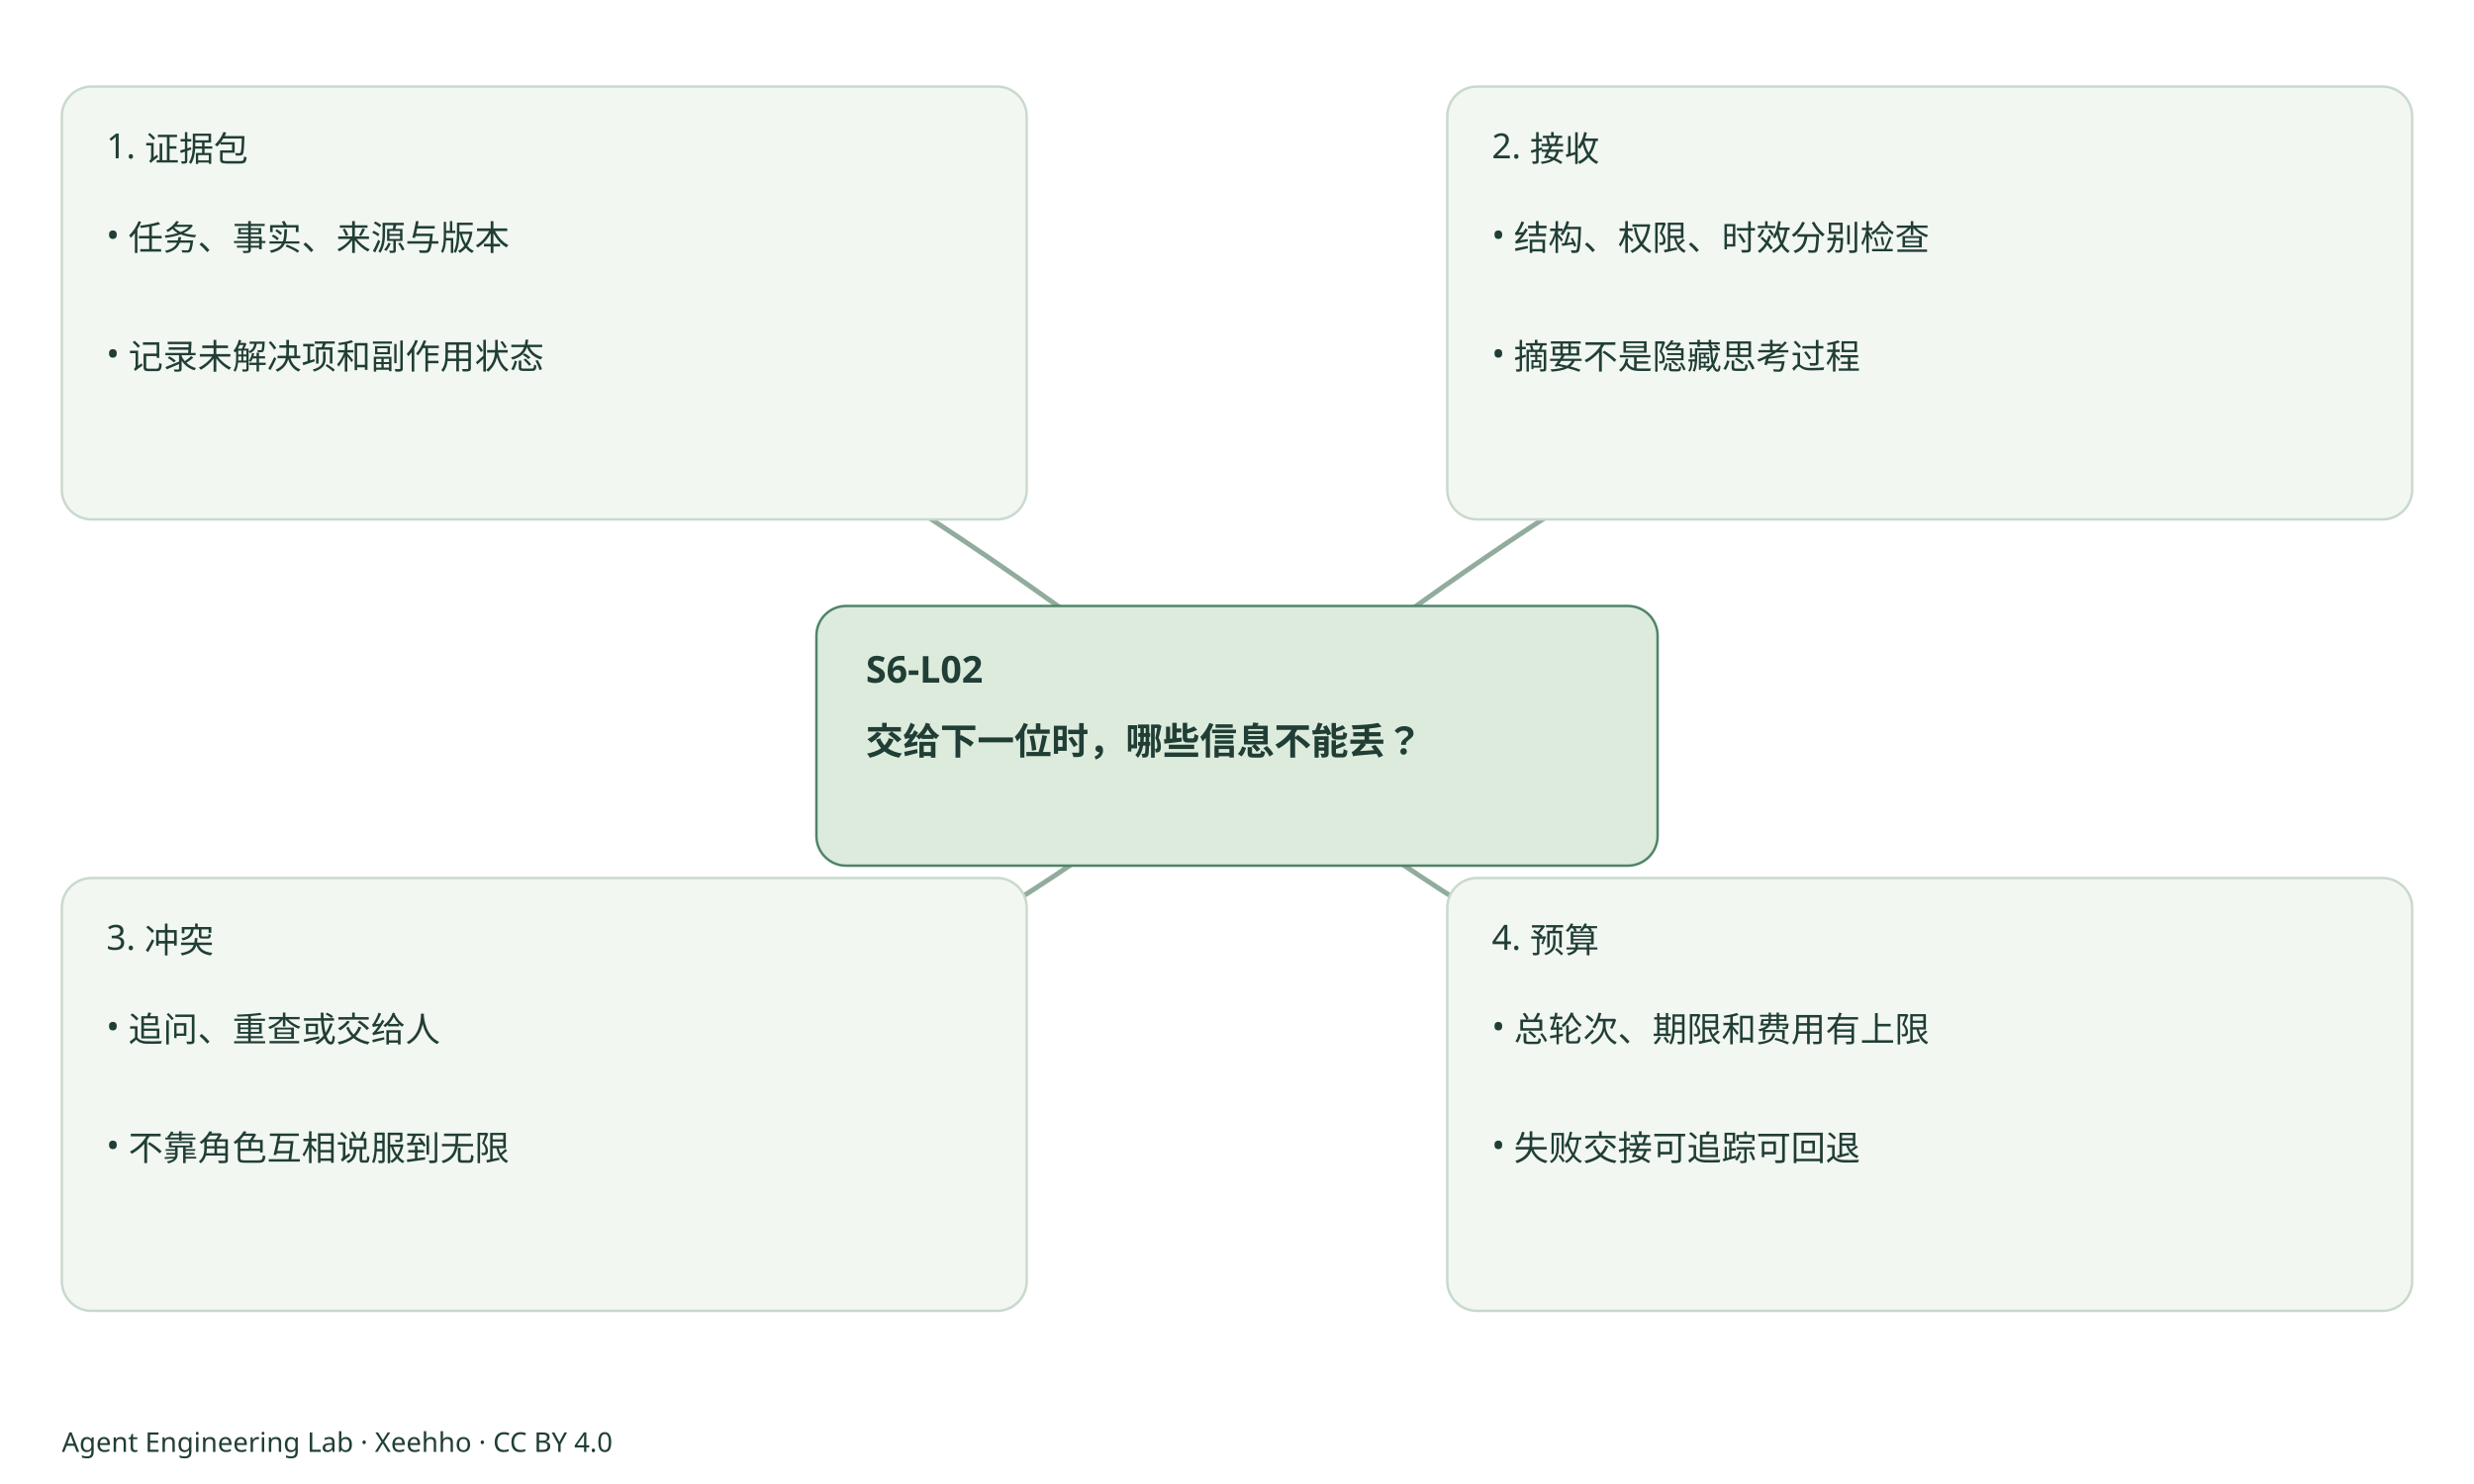
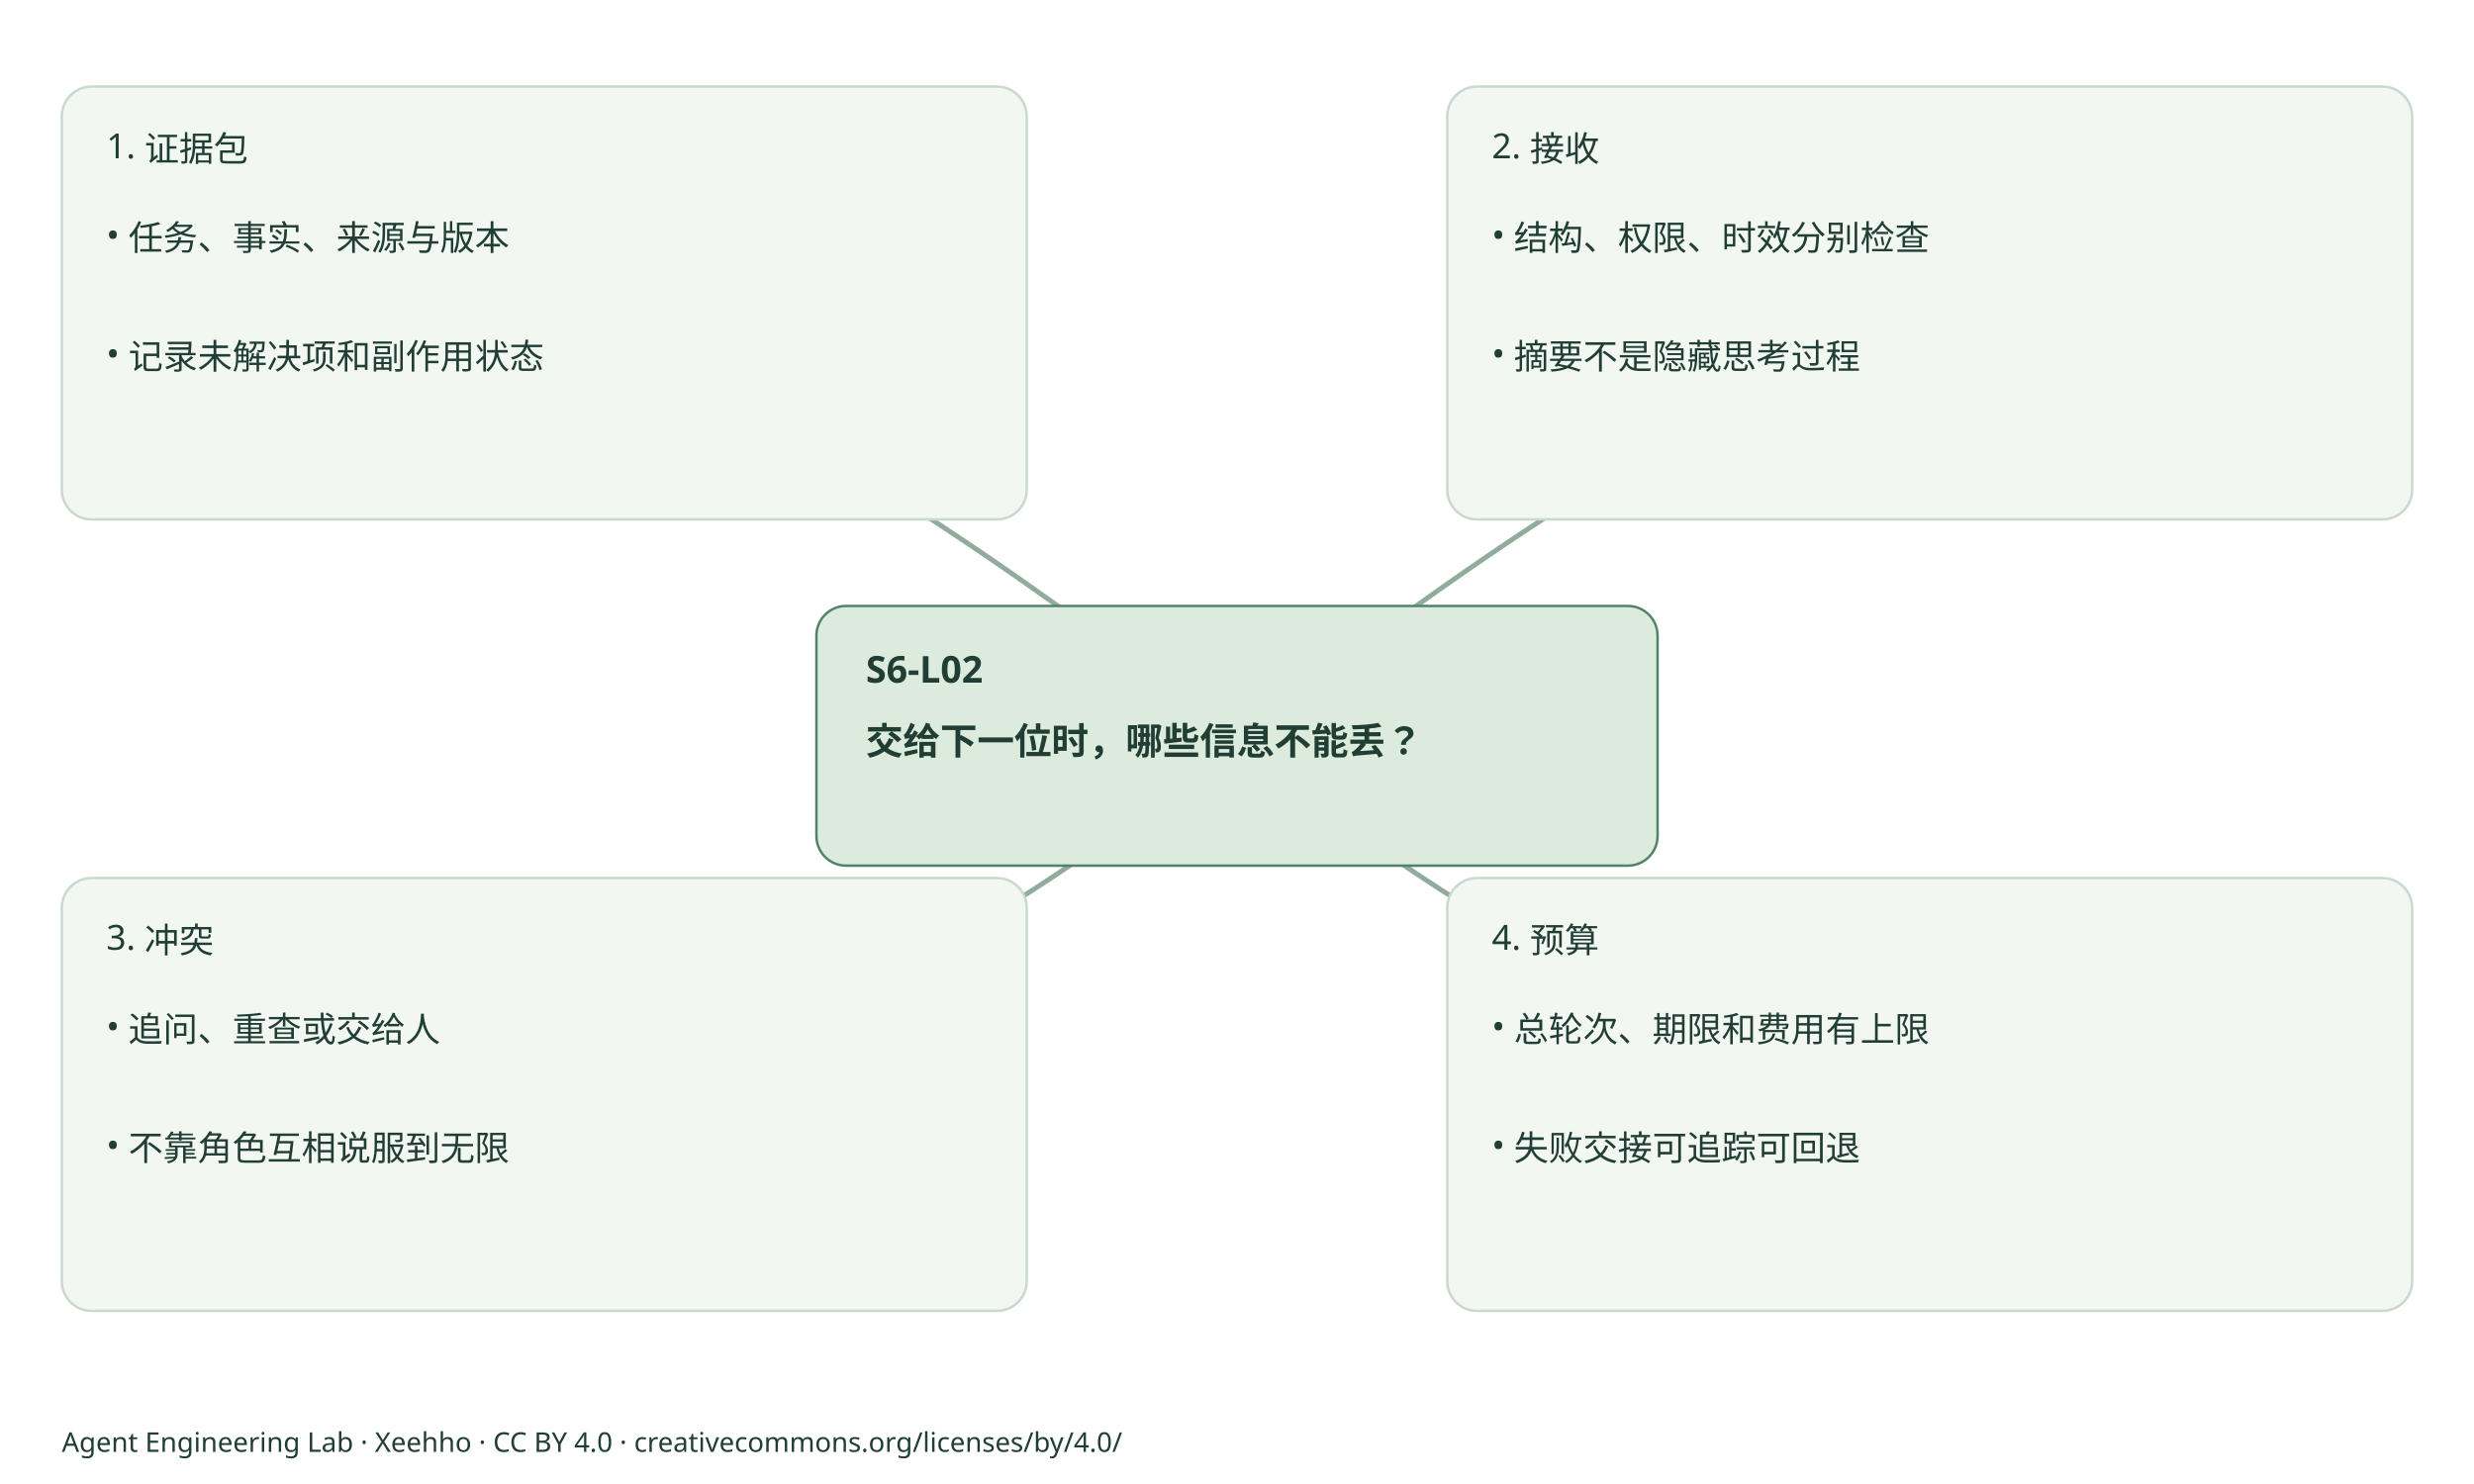
<svg xmlns="http://www.w3.org/2000/svg" viewBox="0 0 1000 600" role="img" aria-labelledby="diagram-title diagram-description">
  <style>text{font:15px system-ui,sans-serif;fill:#203e35}.root text{font-weight:700}.branch text{font-size:14px}path{fill:none;stroke:#91ac9d;stroke-width:2}rect{fill:#f2f7f2;stroke:#c9d9cd;rx:12}.root rect{fill:#dcebdc;stroke:#51836a}.active rect{fill:#d6eecb;stroke:#1e6549;stroke-width:3}</style>
  <rect width="100%" height="100%" fill="#fff" style="fill:#fff;stroke:none;rx:0" />
  <path d="M500 300 Q350 180 220 125" />
  <path d="M500 300 Q650 180 780 125" />
  <path d="M500 300 Q350 420 220 445" />
  <path d="M500 300 Q650 420 780 445" />
  <g class="root">
    <rect x="330" y="245" width="340" height="105" />
    <text x="350" y="276">
      <tspan x="350" dy="0">S6-L02</tspan>
    </text>
    <text x="350" y="305">
      <tspan x="350" dy="0">交给下一位时，哪些信息不能丢？</tspan>
    </text>
  </g>
  <g class="branch">
    <rect x="25" y="35" width="390" height="175" />
    <text x="43" y="64">
      <tspan x="43" dy="0">1. 证据包</tspan>
    </text>
    <text x="43" y="100">
      <tspan x="43" dy="0">• 任务、事实、来源与版本</tspan>
    </text>
    <text x="43" y="148">
      <tspan x="43" dy="0">• 记录未解决项和副作用状态</tspan>
    </text>
  </g>
  <g class="branch">
    <rect x="585" y="35" width="390" height="175" />
    <text x="603" y="64">
      <tspan x="603" dy="0">2. 接收</tspan>
    </text>
    <text x="603" y="100">
      <tspan x="603" dy="0">• 结构、权限、时效分别检查</tspan>
    </text>
    <text x="603" y="148">
      <tspan x="603" dy="0">• 摘要不是隐藏思考过程</tspan>
    </text>
  </g>
  <g class="branch">
    <rect x="25" y="355" width="390" height="175" />
    <text x="43" y="384">
      <tspan x="43" dy="0">3. 冲突</tspan>
    </text>
    <text x="43" y="420">
      <tspan x="43" dy="0">• 追问、重查或交给人</tspan>
    </text>
    <text x="43" y="468">
      <tspan x="43" dy="0">• 不靠角色互相说服到无限</tspan>
    </text>
  </g>
  <g class="branch">
    <rect x="585" y="355" width="390" height="175" />
    <text x="603" y="384">
      <tspan x="603" dy="0">4. 预算</tspan>
    </text>
    <text x="603" y="420">
      <tspan x="603" dy="0">• 总轮次、期限和费用有上限</tspan>
    </text>
    <text x="603" y="468">
      <tspan x="603" dy="0">• 失败交接可追踪可回退</tspan>
    </text>
  </g>
-   <text x="25" y="587" style="font-size:11px">Agent Engineering Lab · Xeehho · CC BY 4.0</text>
+   <text x="25" y="587" style="font-size:11px">Agent Engineering Lab · Xeehho · CC BY 4.0 · creativecommons.org/licenses/by/4.0/</text>
</svg>
